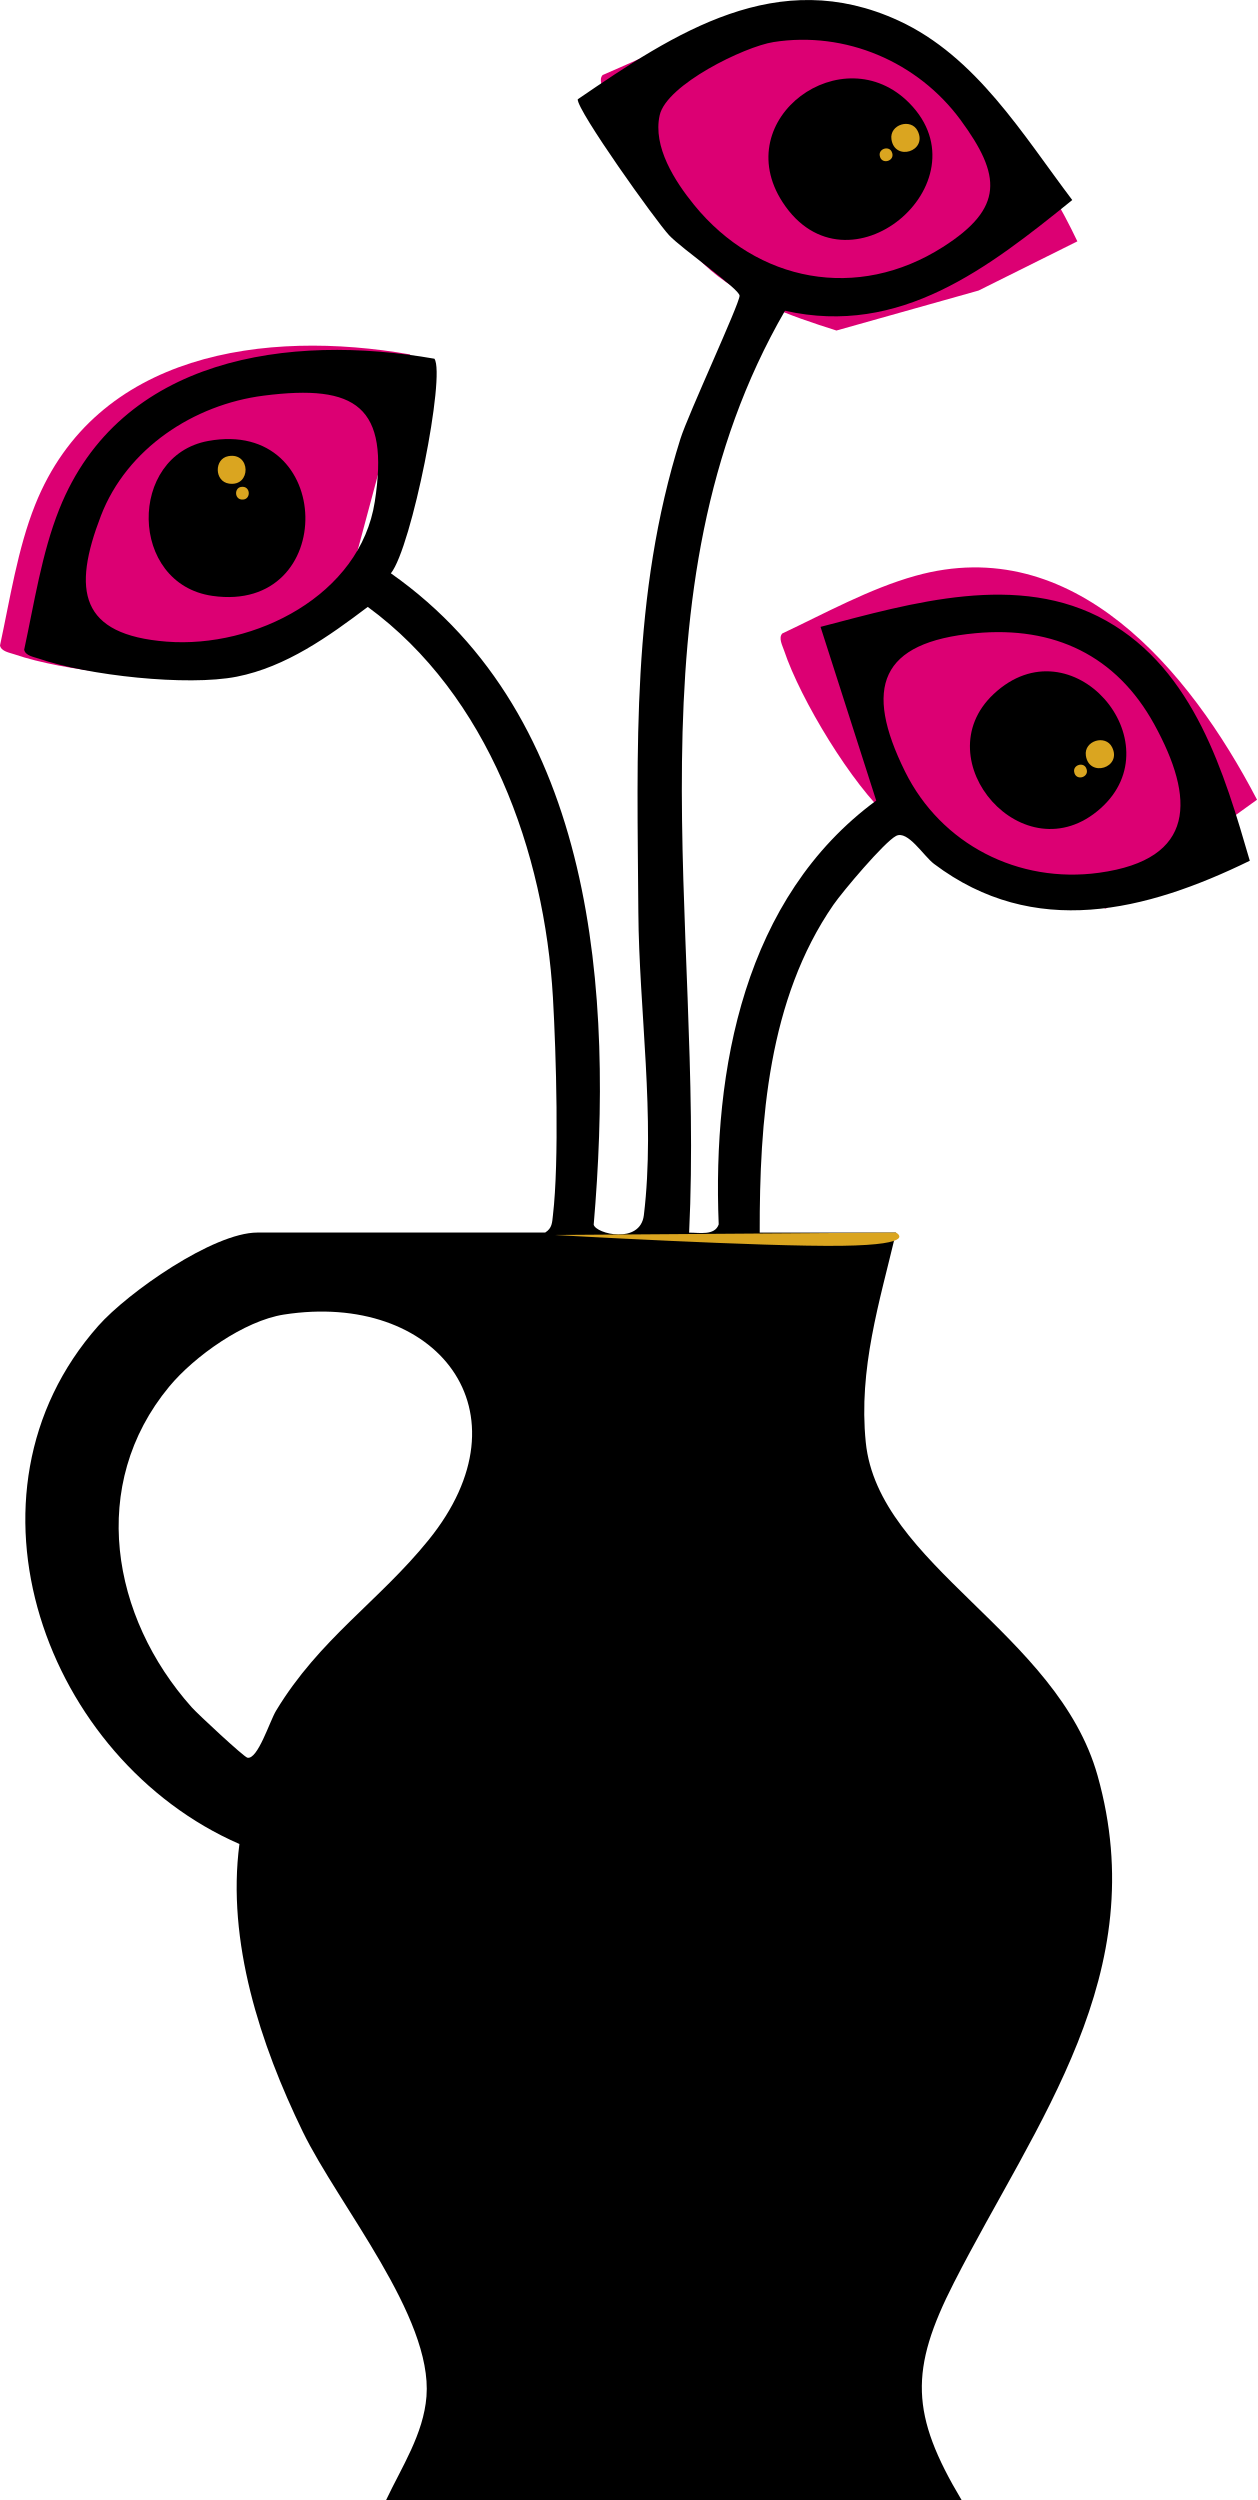
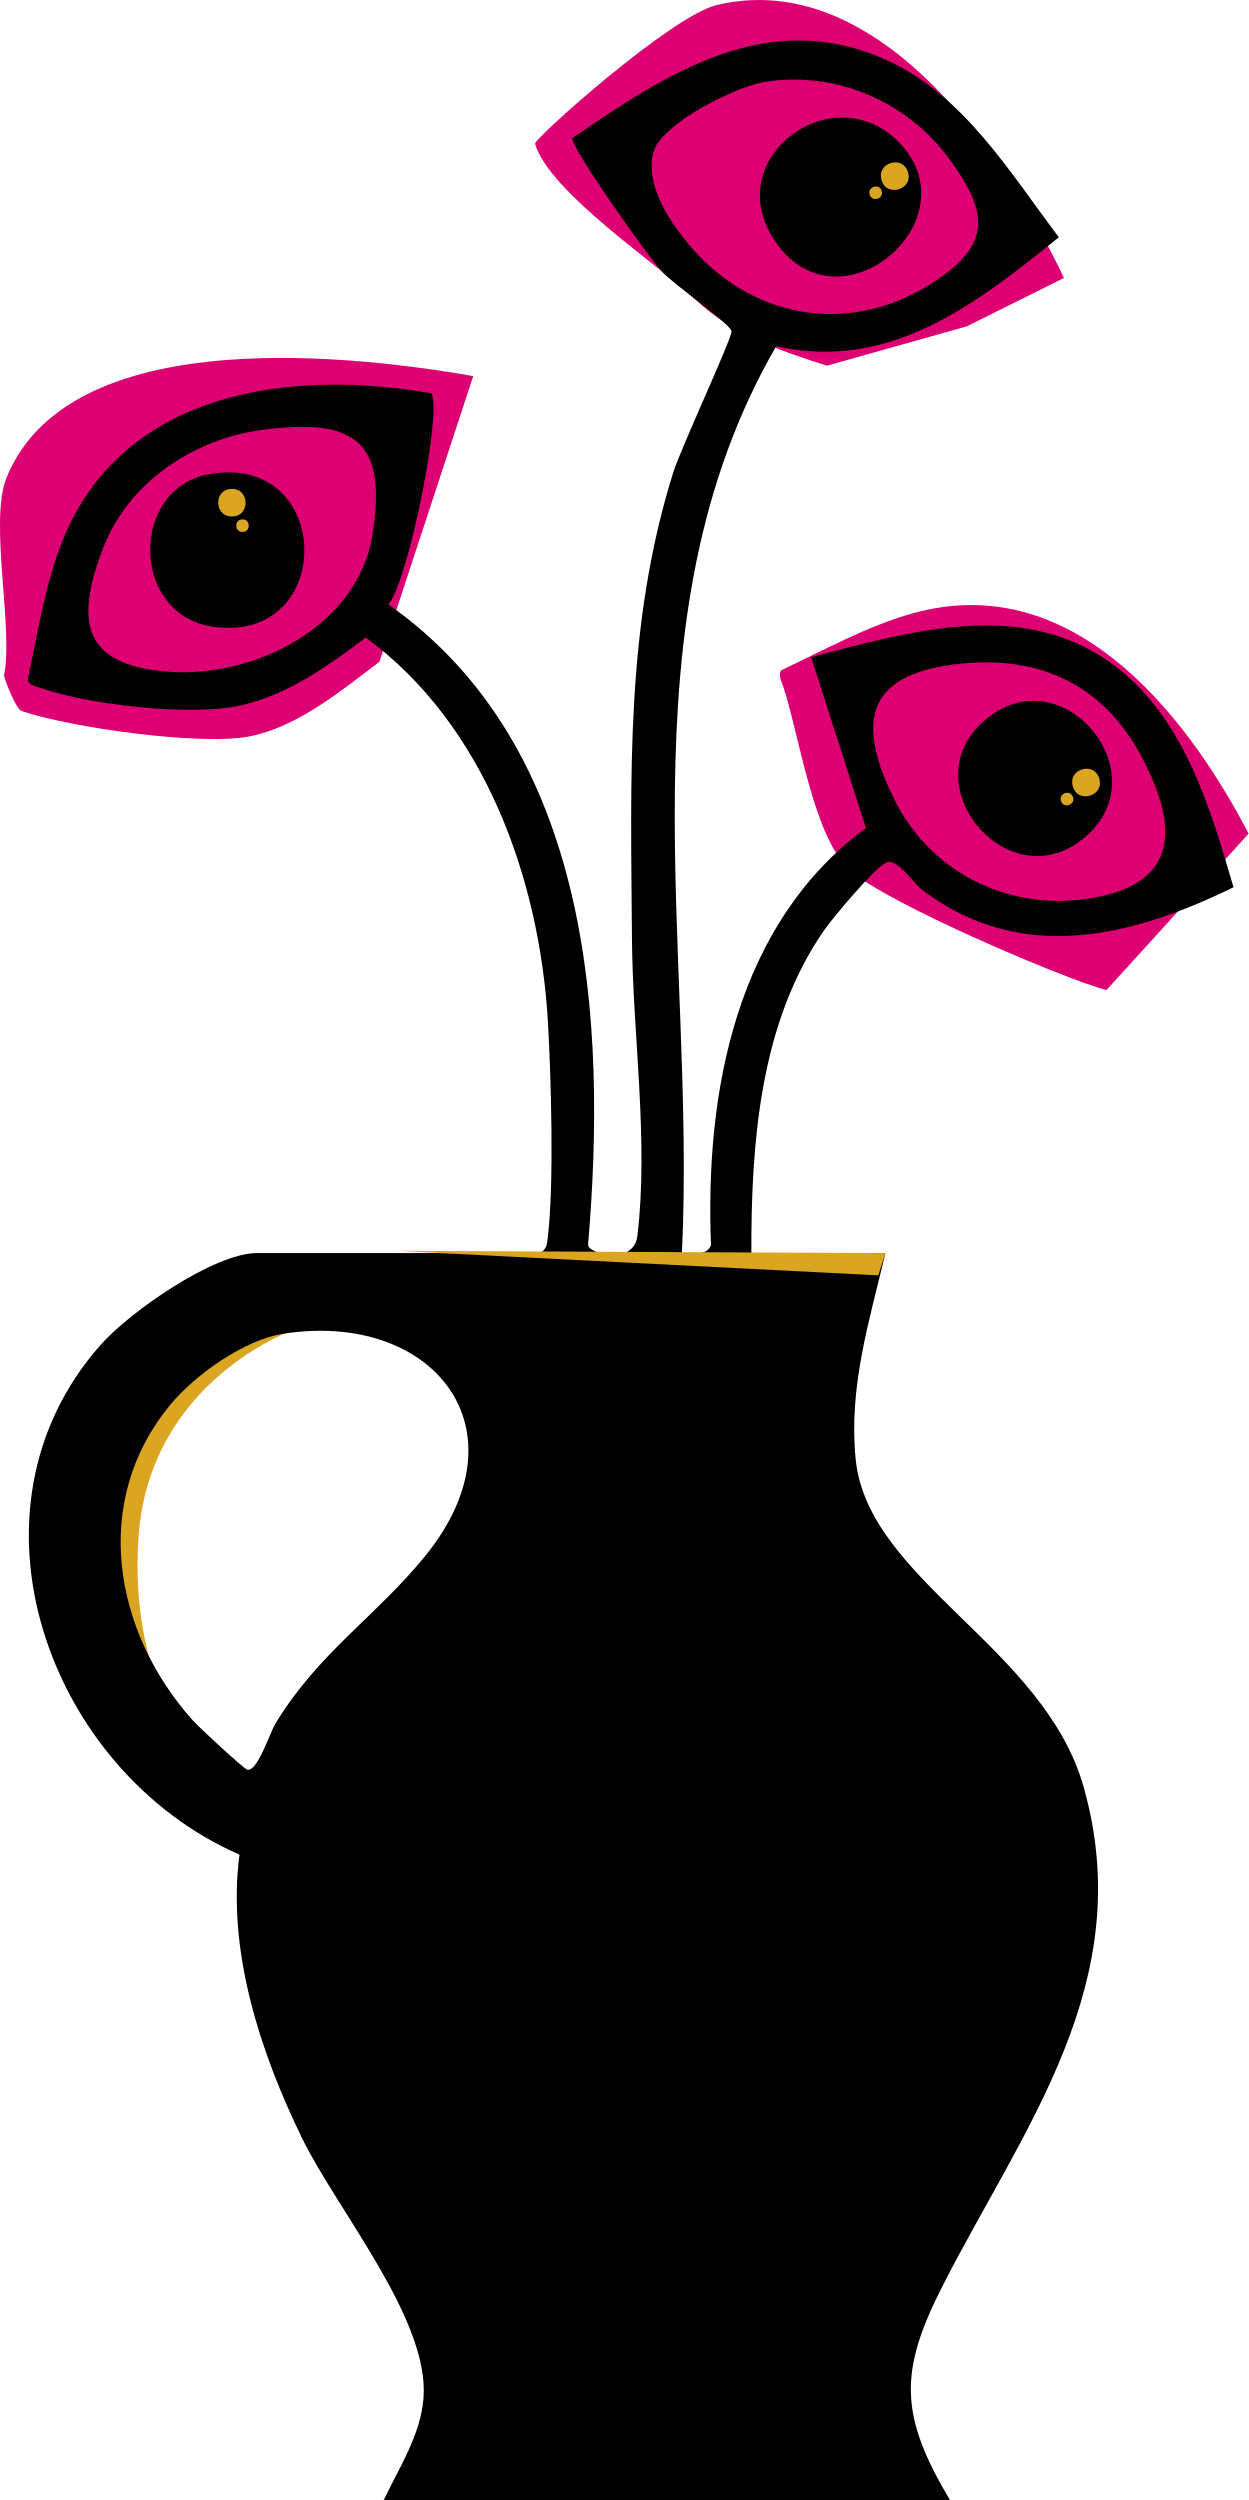
- <svg xmlns="http://www.w3.org/2000/svg" id="Layer_1" data-name="Layer 1" viewBox="0 0 248.59 494.4">
+ <svg xmlns="http://www.w3.org/2000/svg" id="Layer_1" data-name="Layer 1" viewBox="0 0 251 502.53">
  <defs>
    <style>
      .cls-1 {
        fill: #dc0073;
      }

      .cls-2 {
        fill: #daa520;
      }
    </style>
  </defs>
-   <path class="cls-1" d="M218.7,179.68c-9.31-2.58-35.18-11.2-42.66-17.79-7.48-6.59-17.76-23.58-20.98-33.25-.32-.96-1.16-2.47-.36-3.36,8.43-3.98,17.29-8.87,26.28-11.39,31.26-8.78,54.15,18.43,67.61,44.26" />
-   <path class="cls-1" d="M67.95,119.18c-7.71,5.82-16.13,11.87-25.91,13.8s-29.52-.24-39.15-3.57c-.96-.33-2.67-.58-2.89-1.76,1.97-9.11,3.48-19.12,6.94-27.79,12.04-30.16,45.5-34.78,74.19-29.76" />
-   <path class="cls-1" d="M165.4,65.36c-9.21-2.92-19.01-6.29-26.24-13.15-7.23-6.86-16.88-24.22-19.73-34-.29-.97-1.07-2.51-.24-3.38,8.57-3.66,17.61-8.22,26.68-10.41,31.57-7.62,54.69,17,67.19,43.31l-19.54,9.73-28.12,7.91Z" />
-   <path d="M107.8,243.76c1.42-.88,1.38-1.99,1.55-3.44,1.25-10.69.64-31.83,0-43.03-1.68-28.84-12.76-59.78-36.62-77.27-7.71,5.82-16.13,11.87-25.91,13.8s-29.52-.24-39.15-3.57c-.96-.33-2.67-.58-2.89-1.76,1.97-9.11,3.48-19.12,6.94-27.79,12.04-30.16,45.5-34.78,74.19-29.76,2.24,3.23-4.48,37.28-8.61,42.44,40.68,28.59,44,83.3,40.11,128.81.43,1.83,9.21,3.96,9.92-1.87,2.32-19.18-.96-40.7-1.09-59.92-.21-32.17-1.42-62.6,8.32-93.62,1.51-4.81,11.73-26.77,11.7-28.3-.03-1.35-11.46-9.29-13.95-11.97-2.65-2.85-18.22-24.69-18.06-26.87,19.3-13.2,39.54-26.58,63.47-15.55,15.34,7.07,24.53,22.52,34.33,35.47-16.59,13.39-33.96,27.04-56.81,21.89-31.98,55.32-16.02,121.6-18.96,182.32,1.94-.03,5.09.66,5.85-1.64-1.24-30.74,5.05-64.62,31.15-83.81l-11.01-34.35c18.03-4.7,39.12-11,56.53-1.2,17.41,9.8,23.32,30.18,28.36,47.45-20.55,10.04-42.67,15.54-62.45.62-2.05-1.54-5.19-6.72-7.5-5.53s-10.56,10.97-12.4,13.63c-12.9,18.68-14.61,42.78-14.57,64.82h26.95c-3.27,13.8-7.43,26.93-5.98,41.43,2.43,24.33,37.93,37.74,45.85,65.97,11.01,39.19-12.07,68.23-28.42,100.28-8.79,17.23-8.58,26.04,1.52,42.96h-113.8c3.08-6.52,7.4-13.04,7.98-20.48,1.23-15.8-17.35-37.73-24.48-52.39-8.38-17.24-15.05-37.59-12.51-56.86-38.31-16.69-57.5-69.04-27.91-102.47,5.85-6.61,22.75-18.45,31.47-18.45h56.9-.01ZM152.96,8.32c-5.73.9-21.14,8.41-22.5,14.46-1.4,6.24,3,13.06,6.8,17.74,12.47,15.33,32.32,19.1,49.21,8.33,12.11-7.72,11.58-14.12,3.5-25.12-8.46-11.51-22.77-17.65-37.02-15.41h0ZM52.16,78.24c-13.85,1.76-27.07,10.46-32.19,23.72-5.73,14.86-4.18,23.59,12.98,24.93,17.42,1.36,38.3-9.15,41.17-27.68,2.92-18.81-3.6-23.31-21.96-20.97ZM192.94,125.22c-18.98,1.76-22.17,10.76-13.96,27.36,7.14,14.42,22.42,22.21,38.37,20.02,19.31-2.65,18.94-14.76,10.91-29.37-7.5-13.63-19.83-19.45-35.31-18.01h0ZM56.13,259.97c-7.81,1.22-17.69,8.23-22.68,14.26-16.03,19.38-11.46,45.57,4.46,63.4,1.24,1.39,10.29,9.8,11.01,9.97,2.04.47,4.42-7.22,5.67-9.28,8.59-14.22,20.33-21.62,30.15-33.75,20.63-25.48,1.53-49.29-28.61-44.6Z" />
-   <path d="M179.84,20.4c15.45,15.71-12.33,39.2-25.07,19.59-10.75-16.55,11.94-32.93,25.07-19.59Z" />
-   <path d="M196.5,137.26c15.41-14.48,35.94,9.46,21.12,22.63-15.07,13.39-35-9.6-21.12-22.63Z" />
-   <path d="M41.15,87.21c25.19-4.63,25.83,34.21.85,30.63-16.57-2.38-16.74-27.71-.85-30.63Z" />
-   <path class="cls-2" d="M45.15,90.21c4.47-.82,4.58,6.07.15,5.43-2.94-.42-2.97-4.92-.15-5.43Z" />
-   <path class="cls-2" d="M47.64,96.3c2.04-.37,2.09,2.77.07,2.48-1.34-.19-1.36-2.24-.07-2.48Z" />
-   <path class="cls-2" d="M181.47,25.88c2.04,4.06-4.55,6.1-5.18,1.66-.42-2.94,3.89-4.23,5.18-1.66Z" />
-   <path class="cls-2" d="M176.33,29.98c.93,1.85-2.08,2.78-2.36.76-.19-1.34,1.78-1.93,2.36-.76Z" />
-   <path class="cls-2" d="M219.92,147.76c2.04,4.06-4.55,6.1-5.18,1.66-.42-2.94,3.89-4.23,5.18-1.66Z" />
-   <path class="cls-2" d="M214.78,151.85c.93,1.85-2.08,2.78-2.36.76-.19-1.34,1.78-1.93,2.36-.76Z" />
-   <path class="cls-2" d="M109.68,244.23l67.5-.48s4.71,2.4-10.72,2.62-56.79-2.14-56.79-2.14Z" />
+   <path class="cls-1" d="M222.4,199.03c-9.31-2.58-43.95-17.41-51.43-24-7.48-6.59-10.29-27.3-13.51-36.97-.32-.96-1.16-2.47-.36-3.36,8.43-3.98,17.29-8.87,26.28-11.39,31.26-8.78,54.15,18.43,67.61,44.26" />
+   <path class="cls-1" d="M76.26,133.03c-7.71,5.82-16.36,13.07-26.14,15s-36.23-1.81-45.86-5.14c-.96-.33-3.24-5.93-3.46-7.11,1.97-9.11-3-30.94.46-39.61,12.04-30.16,65.17-25.59,93.86-20.57" />
+   <path class="cls-1" d="M166.2,73.5c-9.21-2.92-19.01-6.29-26.24-13.15-7.23-6.86-29.56-21.67-32.41-31.45-.29-.97,27.35-25.67,36.43-27.86,31.57-7.62,57.39,28.52,69.89,54.83l-19.54,9.73-28.12,7.91Z" />
+   <path class="cls-2" d="M59.12,267.28c-7.81,1.22-33.76,12.6-38.75,18.63-16.03,19.38-11.46,45.57,4.46,63.4,1.24,1.39,10.29,9.8,11.01,9.97,2.04.47,4.89-2.29,6.14-4.35,0,0-16.29-14.14-14.14-45.86s31.29-41.79,31.29-41.79Z" />
+   <path d="M108.59,251.89c1.42-.88,1.38-1.99,1.55-3.44,1.25-10.69.64-31.83,0-43.03-1.68-28.84-12.76-59.78-36.62-77.27-7.71,5.82-16.13,11.87-25.91,13.8s-29.52-.24-39.15-3.57c-.96-.33-2.67-.58-2.89-1.76,1.97-9.11,3.48-19.12,6.94-27.79,12.04-30.16,45.5-34.78,74.19-29.76,2.24,3.23-4.48,37.28-8.61,42.44,40.68,28.59,44,83.3,40.11,128.81.43,1.83,9.21,3.96,9.92-1.87,2.32-19.18-.96-40.7-1.09-59.92-.21-32.17-1.42-62.6,8.32-93.62,1.51-4.81,11.73-26.77,11.7-28.3-.03-1.35-11.46-9.29-13.95-11.97-2.65-2.85-18.22-24.69-18.06-26.87,19.3-13.2,39.54-26.58,63.47-15.55,15.34,7.07,24.53,22.52,34.33,35.47-16.59,13.39-33.96,27.04-56.81,21.89-31.98,55.32-16.02,121.6-18.96,182.32,1.94-.03,5.09.66,5.85-1.64-1.24-30.74,5.05-64.62,31.15-83.81l-11.01-34.35c18.03-4.7,39.12-11,56.53-1.2,17.41,9.8,23.32,30.18,28.36,47.45-20.55,10.04-42.67,15.54-62.45.62-2.05-1.54-5.19-6.72-7.5-5.53s-10.56,10.97-12.4,13.63c-12.9,18.68-14.61,42.78-14.57,64.82h26.95c-3.27,13.8-7.43,26.93-5.98,41.43,2.43,24.33,37.93,37.74,45.85,65.97,11.01,39.19-12.07,68.23-28.42,100.28-8.79,17.23-8.58,26.04,1.52,42.96h-113.8c3.08-6.52,7.4-13.04,7.98-20.48,1.23-15.8-17.35-37.73-24.48-52.39-8.38-17.24-15.05-37.59-12.51-56.86-38.31-16.69-57.5-69.04-27.91-102.47,5.85-6.61,22.75-18.45,31.47-18.45h56.9-.01ZM153.75,16.45c-5.73.9-21.14,8.41-22.5,14.46-1.4,6.24,3,13.06,6.8,17.74,12.47,15.33,32.32,19.1,49.21,8.33,12.11-7.72,11.58-14.12,3.5-25.12-8.46-11.51-22.77-17.65-37.02-15.41h0ZM52.95,86.37c-13.85,1.76-27.07,10.46-32.19,23.72-5.73,14.86-4.18,23.59,12.98,24.93,17.42,1.36,38.3-9.15,41.17-27.68,2.92-18.81-3.6-23.31-21.96-20.97ZM193.73,133.35c-18.98,1.76-22.17,10.76-13.96,27.36,7.14,14.42,22.42,22.21,38.37,20.02,19.31-2.65,18.94-14.76,10.91-29.37-7.5-13.63-19.83-19.45-35.31-18.01h0ZM56.92,268.1c-7.81,1.22-17.69,8.23-22.68,14.26-16.03,19.38-11.46,45.57,4.46,63.4,1.24,1.39,10.29,9.8,11.01,9.97,2.04.47,4.42-7.22,5.67-9.28,8.59-14.22,20.33-21.62,30.15-33.75,20.63-25.48,1.53-49.29-28.61-44.6Z" />
+   <path d="M180.63,28.53c15.45,15.71-12.33,39.2-25.07,19.59-10.75-16.55,11.94-32.93,25.07-19.59Z" />
+   <path d="M197.29,145.39c15.41-14.48,35.94,9.46,21.12,22.63-15.07,13.39-35-9.6-21.12-22.63Z" />
+   <path d="M41.94,95.34c25.19-4.63,25.83,34.21.85,30.63-16.57-2.38-16.74-27.71-.85-30.63Z" />
+   <path class="cls-2" d="M45.95,98.35c4.47-.82,4.58,6.07.15,5.43-2.94-.42-2.97-4.92-.15-5.43Z" />
+   <path class="cls-2" d="M48.44,104.43c2.04-.37,2.09,2.77.07,2.48-1.34-.19-1.36-2.24-.07-2.48Z" />
+   <path class="cls-2" d="M182.27,34.02c2.04,4.06-4.55,6.1-5.18,1.66-.42-2.94,3.89-4.23,5.18-1.66Z" />
+   <path class="cls-2" d="M177.12,38.11c.93,1.85-2.08,2.78-2.36.76-.19-1.34,1.78-1.93,2.36-.76Z" />
+   <path class="cls-2" d="M220.72,155.9c2.04,4.06-4.55,6.1-5.18,1.66-.42-2.94,3.89-4.23,5.18-1.66Z" />
+   <path class="cls-2" d="M215.58,159.99c.93,1.85-2.08,2.78-2.36.76-.19-1.34,1.78-1.93,2.36-.76Z" />
+   <polygon class="cls-2" points="79.48 251.43 177.98 251.89 176.55 256.36 79.48 251.43" />
</svg>
